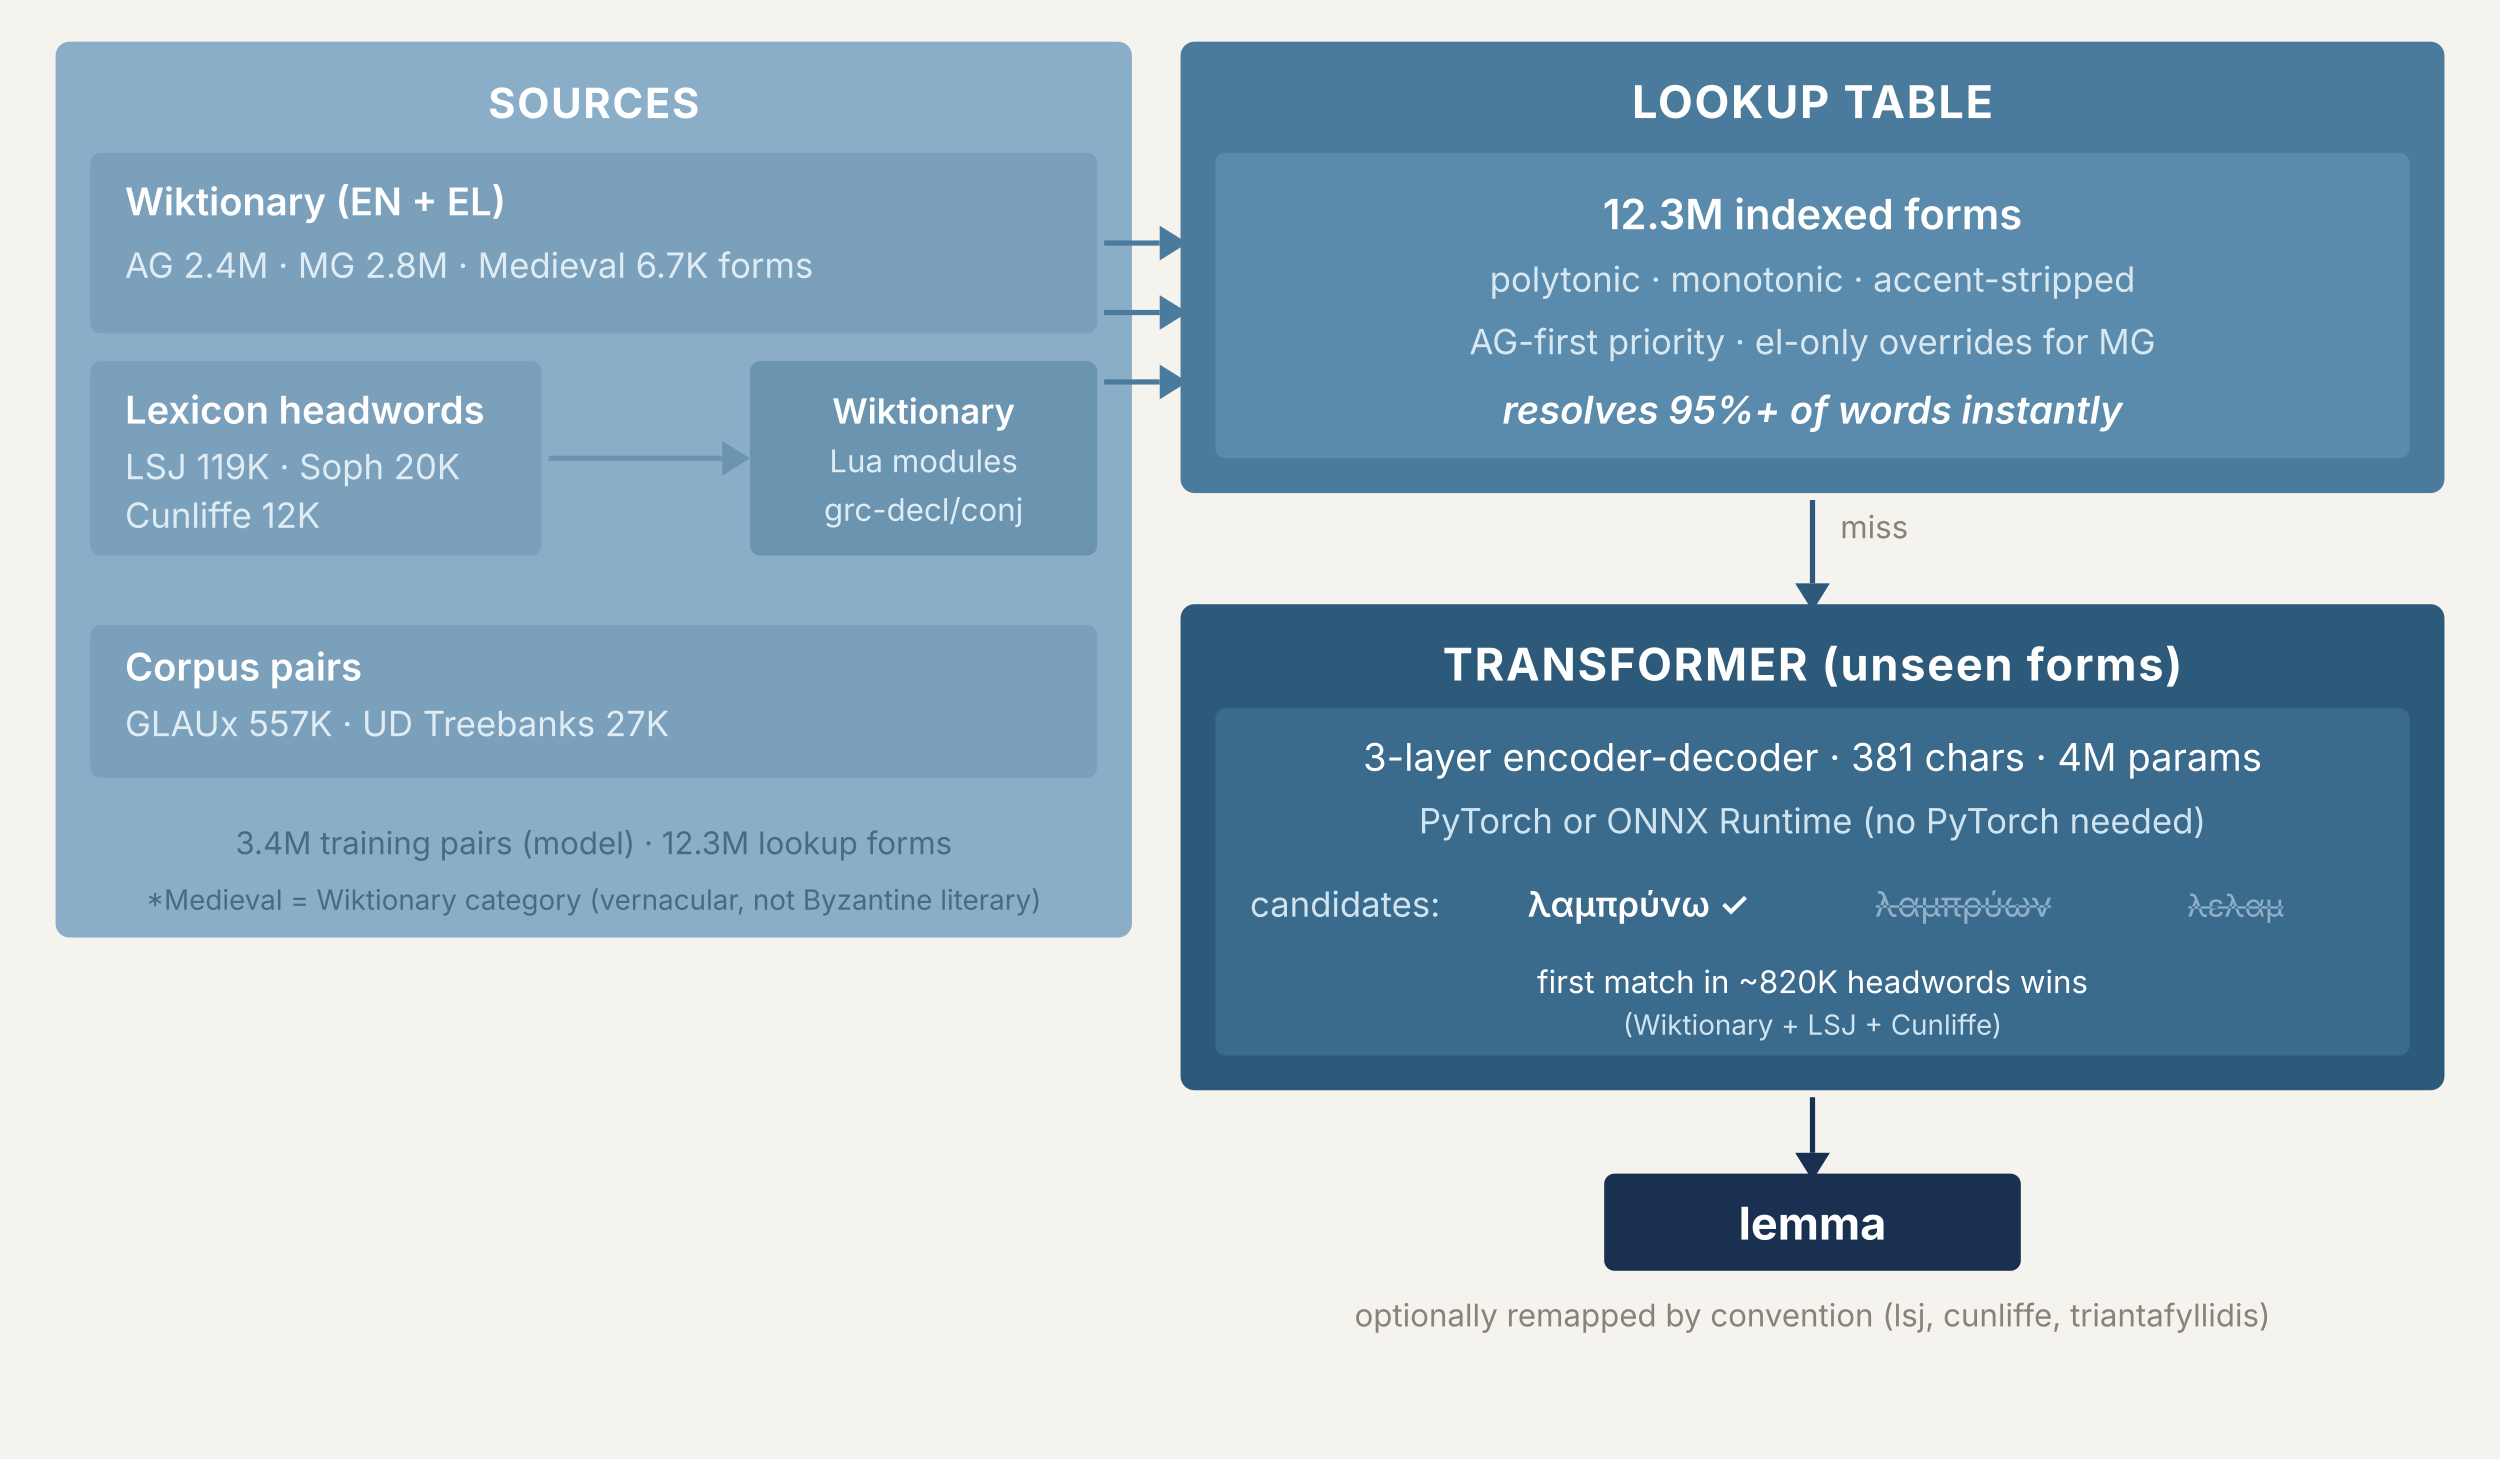
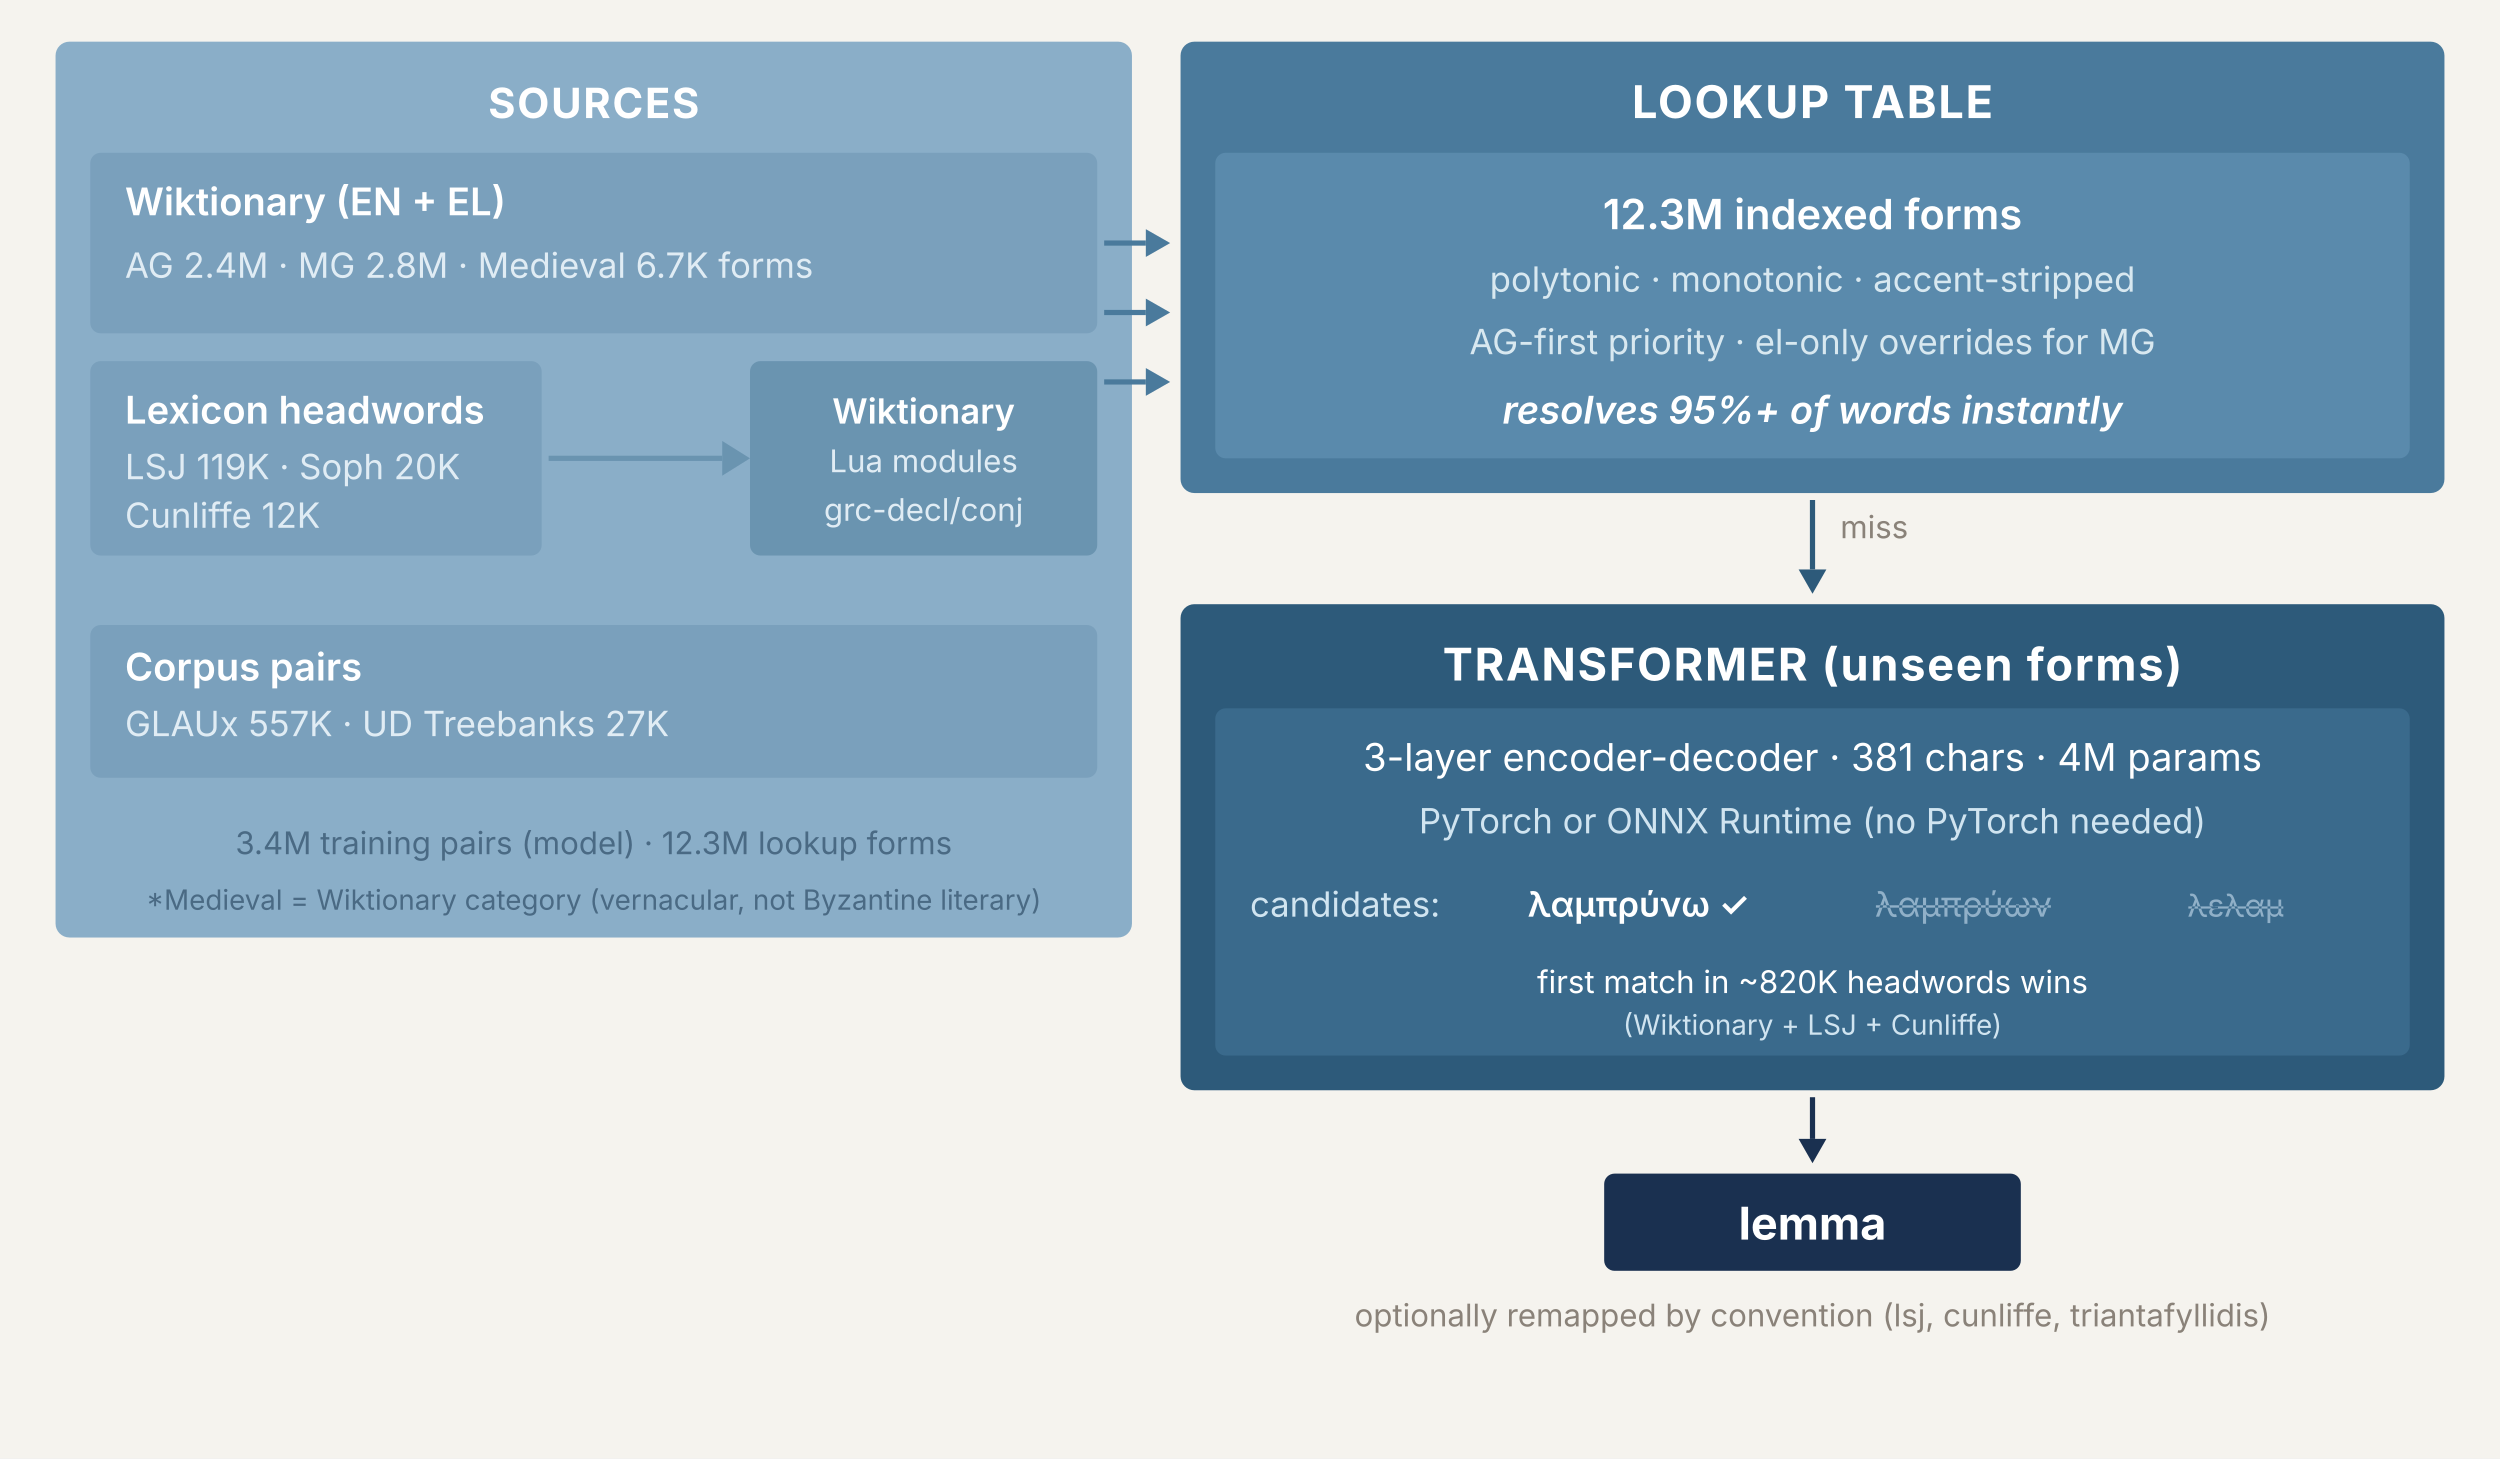
<svg xmlns="http://www.w3.org/2000/svg" viewBox="0 0 720 420" font-family="'Inter','Helvetica Neue',Arial,sans-serif">
  <defs />
  <rect width="720" height="420" fill="#f5f3ee" />
  <rect x="16" y="12" width="310" height="258" rx="4" fill="#8aaec8" />
  <text x="171" y="34" text-anchor="middle" fill="#fff" font-size="12" font-weight="700" letter-spacing="0.5">SOURCES</text>
  <rect x="26" y="44" width="290" height="52" rx="3" fill="#7aa0bc" />
  <text x="36" y="62" fill="#fff" font-size="11" font-weight="600">Wiktionary (EN + EL)</text>
  <text x="36" y="80" fill="#e0ecf4" font-size="10">AG 2.4M · MG 2.8M · Medieval 6.7K forms</text>
  <rect x="26" y="104" width="130" height="56" rx="3" fill="#7aa0bc" />
  <text x="36" y="122" fill="#fff" font-size="11" font-weight="600">Lexicon headwords</text>
  <text x="36" y="138" fill="#e0ecf4" font-size="10">LSJ 119K · Soph 20K</text>
  <text x="36" y="152" fill="#e0ecf4" font-size="10">Cunliffe 12K</text>
  <line x1="158" y1="132" x2="208" y2="132" stroke="#6a94b0" stroke-width="1.5" />
  <polygon points="208,127 216,132 208,137" fill="#6a94b0" />
  <rect x="216" y="104" width="100" height="56" rx="3" fill="#6a94b0" />
  <text x="266" y="122" text-anchor="middle" fill="#fff" font-size="10" font-weight="600">Wiktionary</text>
  <text x="266" y="136" text-anchor="middle" fill="#e0ecf4" font-size="9">Lua modules</text>
  <text x="266" y="150" text-anchor="middle" fill="#e0ecf4" font-size="9">grc-decl/conj</text>
  <rect x="26" y="180" width="290" height="44" rx="3" fill="#7aa0bc" />
  <text x="36" y="196" fill="#fff" font-size="11" font-weight="600">Corpus pairs</text>
  <text x="36" y="212" fill="#e0ecf4" font-size="10">GLAUx 557K · UD Treebanks 27K</text>
  <text x="171" y="246" text-anchor="middle" fill="#4a6a84" font-size="9">3.4M training pairs (model) · 12.3M lookup forms</text>
  <text x="171" y="262" text-anchor="middle" fill="#4a6a84" font-size="8">*Medieval = Wiktionary category (vernacular, not Byzantine literary)</text>
-   <line x1="318" y1="70" x2="334" y2="70" stroke="#4a7a9c" stroke-width="1.5" />
-   <polygon points="334,65 342,70 334,75" fill="#4a7a9c" />
-   <line x1="318" y1="90" x2="334" y2="90" stroke="#4a7a9c" stroke-width="1.5" />
-   <polygon points="334,85 342,90 334,95" fill="#4a7a9c" />
-   <line x1="318" y1="110" x2="334" y2="110" stroke="#4a7a9c" stroke-width="1.5" />
-   <polygon points="334,105 342,110 334,115" fill="#4a7a9c" />
+   <line x1="318" y1="70" x2="330" y2="70" stroke="#4a7a9c" stroke-width="1.5" />
+   <polygon points="330,66 337,70 330,74" fill="#4a7a9c" />
+   <line x1="318" y1="90" x2="330" y2="90" stroke="#4a7a9c" stroke-width="1.5" />
+   <polygon points="330,86 337,90 330,94" fill="#4a7a9c" />
+   <line x1="318" y1="110" x2="330" y2="110" stroke="#4a7a9c" stroke-width="1.5" />
+   <polygon points="330,106 337,110 330,114" fill="#4a7a9c" />
  <rect x="340" y="12" width="364" height="130" rx="4" fill="#4a7a9c" />
  <text x="522" y="34" text-anchor="middle" fill="#fff" font-size="13" font-weight="700" letter-spacing="0.5">LOOKUP TABLE</text>
  <rect x="350" y="44" width="344" height="88" rx="3" fill="#5a8aac" />
  <text x="522" y="66" text-anchor="middle" fill="#fff" font-size="12" font-weight="600">12.3M indexed forms</text>
  <text x="522" y="84" text-anchor="middle" fill="#d8e8f0" font-size="10">polytonic · monotonic · accent-stripped</text>
  <text x="522" y="102" text-anchor="middle" fill="#d8e8f0" font-size="10">AG-first priority · el-only overrides for MG</text>
  <text x="522" y="122" text-anchor="middle" fill="#fff" font-size="11" font-weight="600" font-style="italic">resolves 95%+ of words instantly</text>
  <text x="530" y="155" fill="#8a8279" font-size="9">miss</text>
-   <line x1="522" y1="144" x2="522" y2="168" stroke="#2d5a7a" stroke-width="1.5" />
-   <polygon points="517,168 522,176 527,168" fill="#2d5a7a" />
+   <line x1="522" y1="144" x2="522" y2="164" stroke="#2d5a7a" stroke-width="1.5" />
+   <polygon points="518,164 522,171 526,164" fill="#2d5a7a" />
  <rect x="340" y="174" width="364" height="140" rx="4" fill="#2d5a7a" />
  <text x="522" y="196" text-anchor="middle" fill="#fff" font-size="13" font-weight="700" letter-spacing="0.5">TRANSFORMER (unseen forms)</text>
  <rect x="350" y="204" width="344" height="100" rx="3" fill="#3a6a8c" />
  <text x="522" y="222" text-anchor="middle" fill="#fff" font-size="11">3-layer encoder-decoder · 381 chars · 4M params</text>
  <text x="522" y="240" text-anchor="middle" fill="#d0e4f0" font-size="10">PyTorch or ONNX Runtime (no PyTorch needed)</text>
  <text x="360" y="264" fill="#d0e4f0" font-size="10">candidates:</text>
  <text x="440" y="264" fill="#fff" font-size="10" font-weight="600">λαμπρύνω ✓</text>
  <text x="540" y="264" fill="#90b0c8" font-size="10" text-decoration="line-through">λαμπρύων</text>
  <text x="630" y="264" fill="#90b0c8" font-size="9" text-decoration="line-through">λελαμ</text>
  <text x="522" y="286" text-anchor="middle" fill="#fff" font-size="9">first match in ~820K headwords wins</text>
  <text x="522" y="298" text-anchor="middle" fill="#d0e4f0" font-size="8">(Wiktionary + LSJ + Cunliffe)</text>
-   <line x1="522" y1="316" x2="522" y2="332" stroke="#1a3050" stroke-width="1.5" />
-   <polygon points="517,332 522,340 527,332" fill="#1a3050" />
+   <line x1="522" y1="316" x2="522" y2="328" stroke="#1a3050" stroke-width="1.5" />
+   <polygon points="518,328 522,335 526,328" fill="#1a3050" />
  <rect x="462" y="338" width="120" height="28" rx="3" fill="#1a3050" />
  <text x="522" y="357" text-anchor="middle" fill="#fff" font-size="13" font-weight="700">lemma</text>
  <text x="522" y="382" text-anchor="middle" fill="#8a8279" font-size="9">optionally remapped by convention (lsj, cunliffe, triantafyllidis)</text>
</svg>
